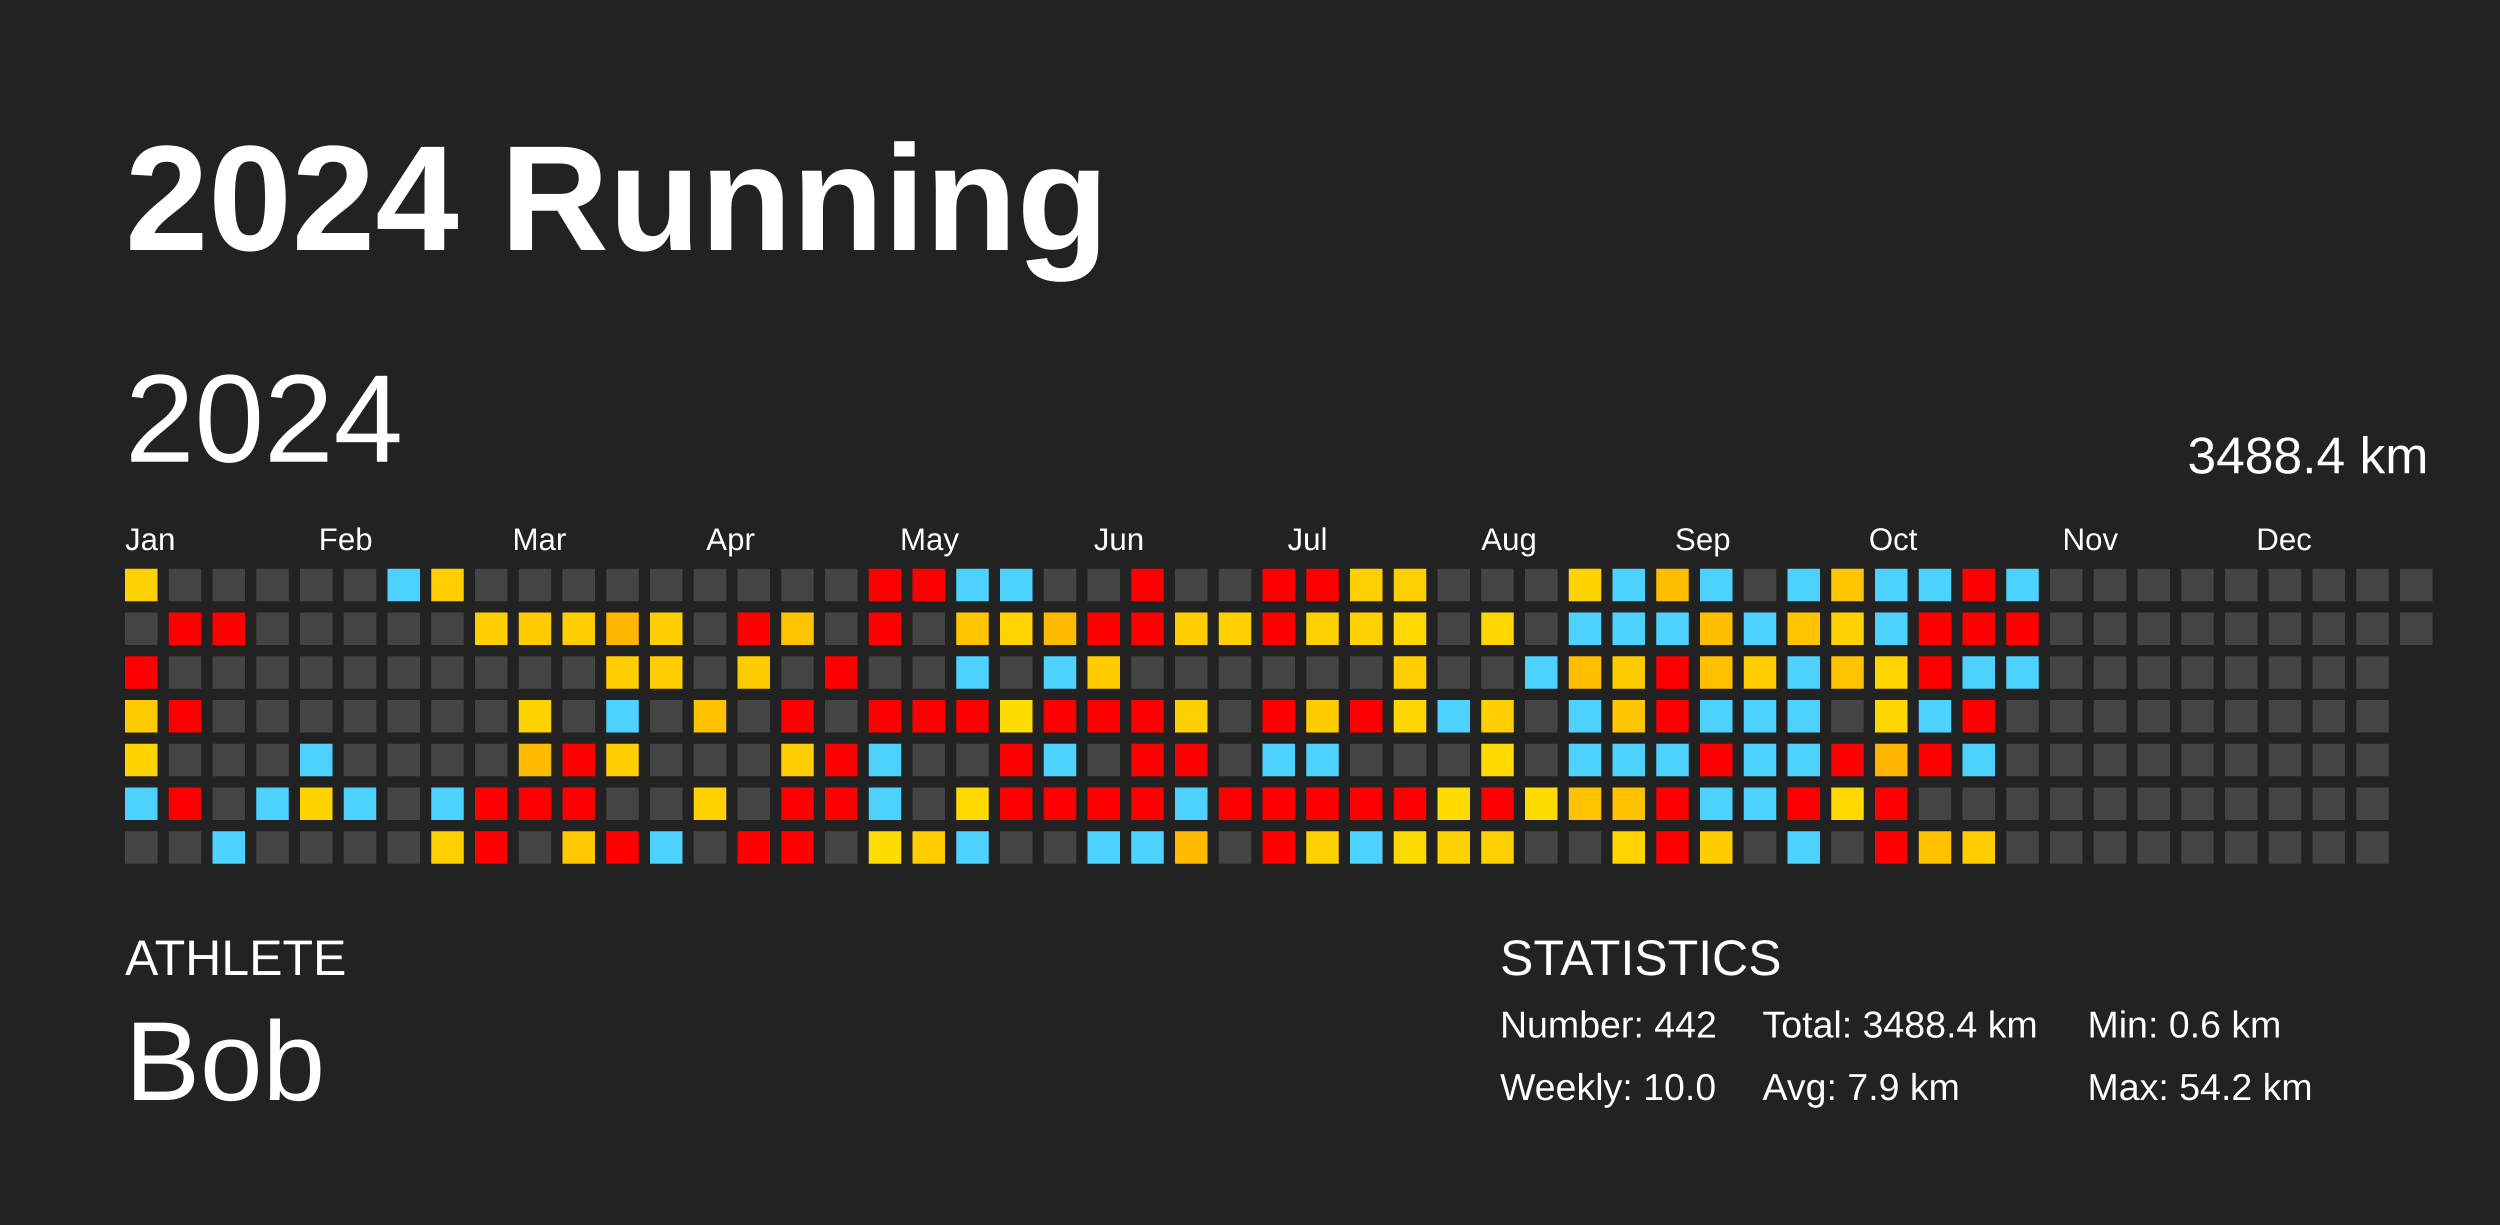
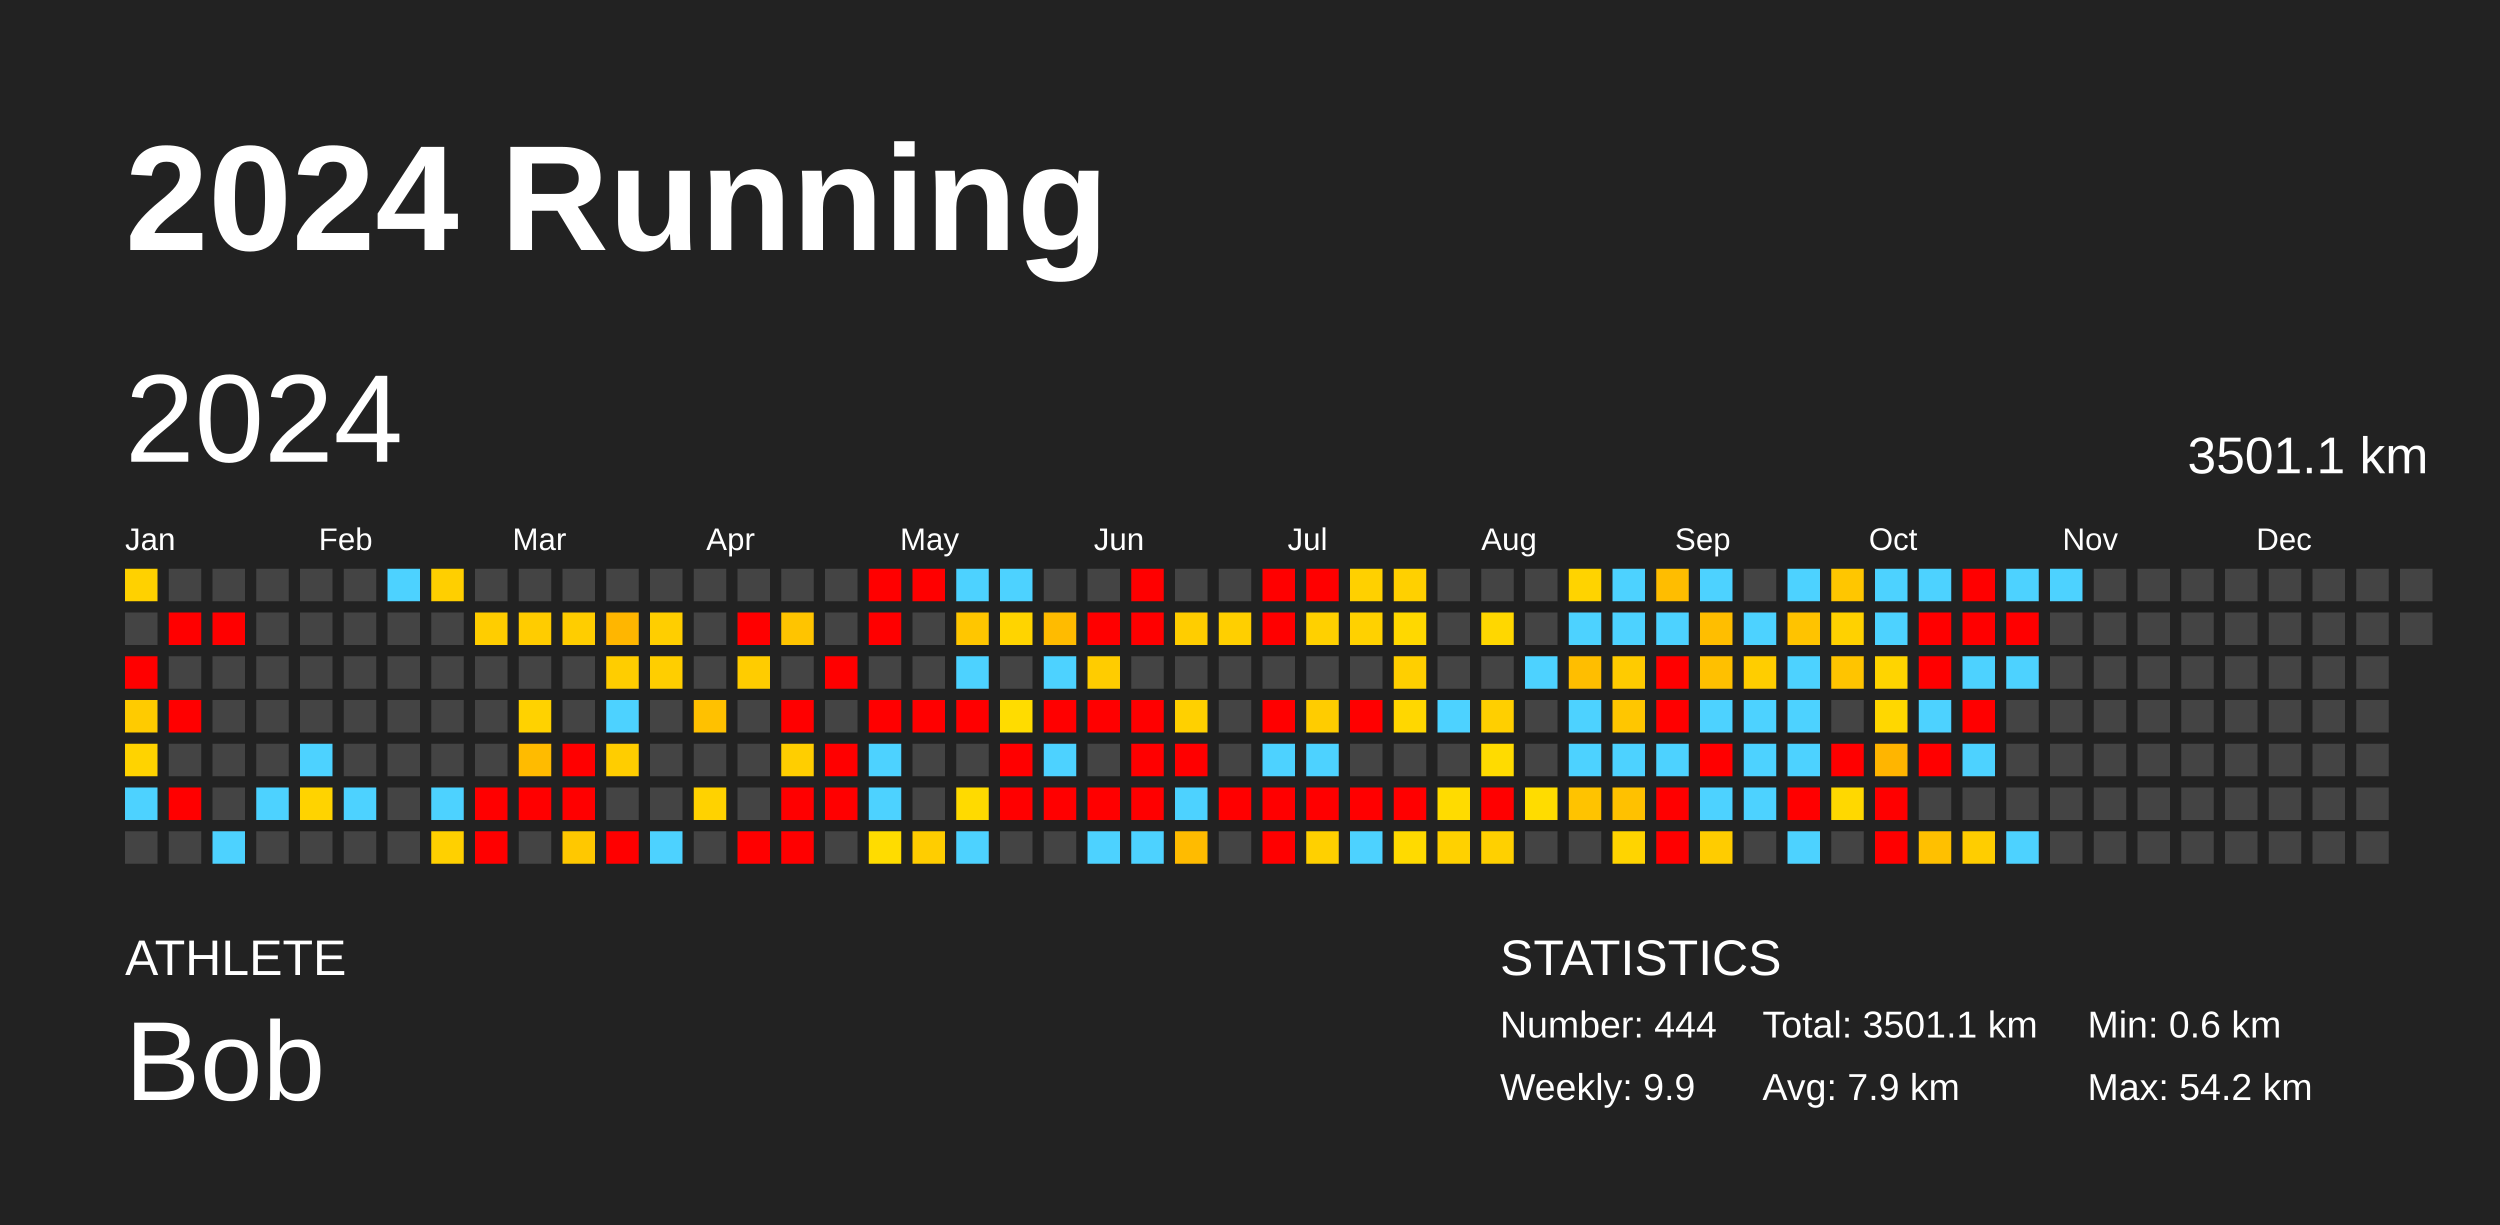
<svg xmlns="http://www.w3.org/2000/svg" baseProfile="full" height="98mm" version="1.1" viewBox="0,0,200,98" width="200mm">
  <defs />
  <rect fill="#222222" height="98" width="200" x="0" y="0" />
  <text fill="#FFFFFF" style="font-size:12px; font-family:Arial; font-weight:bold;" x="10" y="20">2024 Running</text>
  <text fill="#FFFFFF" style="font-size:4px; font-family:Arial" x="10" y="78">ATHLETE</text>
  <text fill="#FFFFFF" style="font-size:9px; font-family:Arial" x="10" y="88">Bob</text>
  <text fill="#FFFFFF" style="font-size:4px; font-family:Arial" x="120" y="78">STATISTICS</text>
-   <text fill="#FFFFFF" style="font-size:3px; font-family:Arial" x="120" y="83">Number: 442</text>
-   <text fill="#FFFFFF" style="font-size:3px; font-family:Arial" x="120" y="88">Weekly: 10.0</text>
-   <text fill="#FFFFFF" style="font-size:3px; font-family:Arial" x="141" y="83">Total: 3488.4 km</text>
+   <text fill="#FFFFFF" style="font-size:3px; font-family:Arial" x="120" y="83">Number: 444</text>
+   <text fill="#FFFFFF" style="font-size:3px; font-family:Arial" x="120" y="88">Weekly: 9.9</text>
+   <text fill="#FFFFFF" style="font-size:3px; font-family:Arial" x="141" y="83">Total: 3501.1 km</text>
  <text fill="#FFFFFF" style="font-size:3px; font-family:Arial" x="141" y="88">Avg: 7.9 km</text>
  <text fill="#FFFFFF" style="font-size:3px; font-family:Arial" x="167" y="83">Min: 0.6 km</text>
  <text fill="#FFFFFF" style="font-size:3px; font-family:Arial" x="167" y="88">Max: 54.2 km</text>
  <text dominant-baseline="hanging" fill="#FFFFFF" style="font-size:10.0px; font-family:Arial;" x="10" y="30">2024</text>
-   <text dominant-baseline="hanging" fill="#FFFFFF" style="font-size:4.125px; font-family:Arial;" x="175" y="35">3488.4 km</text>
+   <text dominant-baseline="hanging" fill="#FFFFFF" style="font-size:4.125px; font-family:Arial;" x="175" y="35">3501.1 km</text>
  <text fill="#FFFFFF" style="font-size:2.5px; font-family:Arial" x="10.0" y="44">Jan</text>
  <text fill="#FFFFFF" style="font-size:2.5px; font-family:Arial" x="25.5" y="44">Feb</text>
  <text fill="#FFFFFF" style="font-size:2.5px; font-family:Arial" x="41.0" y="44">Mar</text>
  <text fill="#FFFFFF" style="font-size:2.5px; font-family:Arial" x="56.5" y="44">Apr</text>
  <text fill="#FFFFFF" style="font-size:2.5px; font-family:Arial" x="72.0" y="44">May</text>
  <text fill="#FFFFFF" style="font-size:2.5px; font-family:Arial" x="87.5" y="44">Jun</text>
  <text fill="#FFFFFF" style="font-size:2.5px; font-family:Arial" x="103.0" y="44">Jul</text>
  <text fill="#FFFFFF" style="font-size:2.5px; font-family:Arial" x="118.5" y="44">Aug</text>
  <text fill="#FFFFFF" style="font-size:2.5px; font-family:Arial" x="134.0" y="44">Sep</text>
  <text fill="#FFFFFF" style="font-size:2.5px; font-family:Arial" x="149.5" y="44">Oct</text>
  <text fill="#FFFFFF" style="font-size:2.5px; font-family:Arial" x="165.0" y="44">Nov</text>
  <text fill="#FFFFFF" style="font-size:2.5px; font-family:Arial" x="180.5" y="44">Dec</text>
  <rect fill="#ffd100" height="2.6" width="2.6" x="10.0" y="45.5" />
  <rect fill="#444444" height="2.6" width="2.6" x="10.0" y="49.0" />
  <rect fill="red" height="2.6" width="2.6" x="10.0" y="52.5" />
  <rect fill="#ffcb00" height="2.6" width="2.6" x="10.0" y="56.0" />
  <rect fill="#ffd300" height="2.6" width="2.6" x="10.0" y="59.5" />
  <rect fill="#4dd2ff" height="2.6" width="2.6" x="10.0" y="63.0" />
  <rect fill="#444444" height="2.6" width="2.6" x="10.0" y="66.5" />
  <rect fill="#444444" height="2.6" width="2.6" x="13.5" y="45.5" />
  <rect fill="red" height="2.6" width="2.6" x="13.5" y="49.0" />
  <rect fill="#444444" height="2.6" width="2.6" x="13.5" y="52.5" />
  <rect fill="red" height="2.6" width="2.6" x="13.5" y="56.0" />
  <rect fill="#444444" height="2.6" width="2.6" x="13.5" y="59.5" />
  <rect fill="red" height="2.6" width="2.6" x="13.5" y="63.0" />
  <rect fill="#444444" height="2.6" width="2.6" x="13.5" y="66.5" />
  <rect fill="#444444" height="2.6" width="2.6" x="17.0" y="45.5" />
  <rect fill="red" height="2.6" width="2.6" x="17.0" y="49.0" />
  <rect fill="#444444" height="2.6" width="2.6" x="17.0" y="52.5" />
  <rect fill="#444444" height="2.6" width="2.6" x="17.0" y="56.0" />
  <rect fill="#444444" height="2.6" width="2.6" x="17.0" y="59.5" />
  <rect fill="#444444" height="2.6" width="2.6" x="17.0" y="63.0" />
  <rect fill="#4dd2ff" height="2.6" width="2.6" x="17.0" y="66.5" />
  <rect fill="#444444" height="2.6" width="2.6" x="20.5" y="45.5" />
  <rect fill="#444444" height="2.6" width="2.6" x="20.5" y="49.0" />
  <rect fill="#444444" height="2.6" width="2.6" x="20.5" y="52.5" />
  <rect fill="#444444" height="2.6" width="2.6" x="20.5" y="56.0" />
  <rect fill="#444444" height="2.6" width="2.6" x="20.5" y="59.5" />
  <rect fill="#4dd2ff" height="2.6" width="2.6" x="20.5" y="63.0" />
  <rect fill="#444444" height="2.6" width="2.6" x="20.5" y="66.5" />
  <rect fill="#444444" height="2.6" width="2.6" x="24.0" y="45.5" />
  <rect fill="#444444" height="2.6" width="2.6" x="24.0" y="49.0" />
  <rect fill="#444444" height="2.6" width="2.6" x="24.0" y="52.5" />
  <rect fill="#444444" height="2.6" width="2.6" x="24.0" y="56.0" />
  <rect fill="#4dd2ff" height="2.6" width="2.6" x="24.0" y="59.5" />
  <rect fill="#ffd300" height="2.6" width="2.6" x="24.0" y="63.0" />
  <rect fill="#444444" height="2.6" width="2.6" x="24.0" y="66.5" />
  <rect fill="#444444" height="2.6" width="2.6" x="27.5" y="45.5" />
  <rect fill="#444444" height="2.6" width="2.6" x="27.5" y="49.0" />
  <rect fill="#444444" height="2.6" width="2.6" x="27.5" y="52.5" />
  <rect fill="#444444" height="2.6" width="2.6" x="27.5" y="56.0" />
  <rect fill="#444444" height="2.6" width="2.6" x="27.5" y="59.5" />
  <rect fill="#4dd2ff" height="2.6" width="2.6" x="27.5" y="63.0" />
  <rect fill="#444444" height="2.6" width="2.6" x="27.5" y="66.5" />
  <rect fill="#4dd2ff" height="2.6" width="2.6" x="31.0" y="45.5" />
  <rect fill="#444444" height="2.6" width="2.6" x="31.0" y="49.0" />
  <rect fill="#444444" height="2.6" width="2.6" x="31.0" y="52.5" />
  <rect fill="#444444" height="2.6" width="2.6" x="31.0" y="56.0" />
  <rect fill="#444444" height="2.6" width="2.6" x="31.0" y="59.5" />
  <rect fill="#444444" height="2.6" width="2.6" x="31.0" y="63.0" />
  <rect fill="#444444" height="2.6" width="2.6" x="31.0" y="66.5" />
  <rect fill="#ffcf00" height="2.6" width="2.6" x="34.5" y="45.5" />
  <rect fill="#444444" height="2.6" width="2.6" x="34.5" y="49.0" />
  <rect fill="#444444" height="2.6" width="2.6" x="34.5" y="52.5" />
  <rect fill="#444444" height="2.6" width="2.6" x="34.5" y="56.0" />
  <rect fill="#444444" height="2.6" width="2.6" x="34.5" y="59.5" />
  <rect fill="#4dd2ff" height="2.6" width="2.6" x="34.5" y="63.0" />
  <rect fill="#ffd000" height="2.6" width="2.6" x="34.5" y="66.5" />
  <rect fill="#444444" height="2.6" width="2.6" x="38.0" y="45.5" />
  <rect fill="#ffcd00" height="2.6" width="2.6" x="38.0" y="49.0" />
  <rect fill="#444444" height="2.6" width="2.6" x="38.0" y="52.5" />
  <rect fill="#444444" height="2.6" width="2.6" x="38.0" y="56.0" />
  <rect fill="#444444" height="2.6" width="2.6" x="38.0" y="59.5" />
  <rect fill="red" height="2.6" width="2.6" x="38.0" y="63.0" />
  <rect fill="red" height="2.6" width="2.6" x="38.0" y="66.5" />
  <rect fill="#444444" height="2.6" width="2.6" x="41.5" y="45.5" />
  <rect fill="#ffcc00" height="2.6" width="2.6" x="41.5" y="49.0" />
  <rect fill="#444444" height="2.6" width="2.6" x="41.5" y="52.5" />
  <rect fill="#ffd200" height="2.6" width="2.6" x="41.5" y="56.0" />
  <rect fill="#ffbb00" height="2.6" width="2.6" x="41.5" y="59.5" />
  <rect fill="red" height="2.6" width="2.6" x="41.5" y="63.0" />
  <rect fill="#444444" height="2.6" width="2.6" x="41.5" y="66.5" />
  <rect fill="#444444" height="2.6" width="2.6" x="45.0" y="45.5" />
  <rect fill="#ffcd00" height="2.6" width="2.6" x="45.0" y="49.0" />
  <rect fill="#444444" height="2.6" width="2.6" x="45.0" y="52.5" />
  <rect fill="#444444" height="2.6" width="2.6" x="45.0" y="56.0" />
  <rect fill="red" height="2.6" width="2.6" x="45.0" y="59.5" />
  <rect fill="red" height="2.6" width="2.6" x="45.0" y="63.0" />
  <rect fill="#ffc800" height="2.6" width="2.6" x="45.0" y="66.5" />
  <rect fill="#444444" height="2.6" width="2.6" x="48.5" y="45.5" />
  <rect fill="#ffb600" height="2.6" width="2.6" x="48.5" y="49.0" />
  <rect fill="#ffcd00" height="2.6" width="2.6" x="48.5" y="52.5" />
  <rect fill="#4dd2ff" height="2.6" width="2.6" x="48.5" y="56.0" />
  <rect fill="#ffcd00" height="2.6" width="2.6" x="48.5" y="59.5" />
  <rect fill="#444444" height="2.6" width="2.6" x="48.5" y="63.0" />
  <rect fill="red" height="2.6" width="2.6" x="48.5" y="66.5" />
  <rect fill="#444444" height="2.6" width="2.6" x="52.0" y="45.5" />
  <rect fill="#ffce00" height="2.6" width="2.6" x="52.0" y="49.0" />
  <rect fill="#ffce00" height="2.6" width="2.6" x="52.0" y="52.5" />
  <rect fill="#444444" height="2.6" width="2.6" x="52.0" y="56.0" />
  <rect fill="#444444" height="2.6" width="2.6" x="52.0" y="59.5" />
  <rect fill="#444444" height="2.6" width="2.6" x="52.0" y="63.0" />
  <rect fill="#4dd2ff" height="2.6" width="2.6" x="52.0" y="66.5" />
  <rect fill="#444444" height="2.6" width="2.6" x="55.5" y="45.5" />
  <rect fill="#444444" height="2.6" width="2.6" x="55.5" y="49.0" />
  <rect fill="#444444" height="2.6" width="2.6" x="55.5" y="52.5" />
  <rect fill="#ffc100" height="2.6" width="2.6" x="55.5" y="56.0" />
  <rect fill="#444444" height="2.6" width="2.6" x="55.5" y="59.5" />
  <rect fill="#ffd200" height="2.6" width="2.6" x="55.5" y="63.0" />
  <rect fill="#444444" height="2.6" width="2.6" x="55.5" y="66.5" />
  <rect fill="#444444" height="2.6" width="2.6" x="59.0" y="45.5" />
  <rect fill="red" height="2.6" width="2.6" x="59.0" y="49.0" />
  <rect fill="#ffcc00" height="2.6" width="2.6" x="59.0" y="52.5" />
  <rect fill="#444444" height="2.6" width="2.6" x="59.0" y="56.0" />
  <rect fill="#444444" height="2.6" width="2.6" x="59.0" y="59.5" />
  <rect fill="#444444" height="2.6" width="2.6" x="59.0" y="63.0" />
  <rect fill="red" height="2.6" width="2.6" x="59.0" y="66.5" />
  <rect fill="#444444" height="2.6" width="2.6" x="62.5" y="45.5" />
  <rect fill="#ffc400" height="2.6" width="2.6" x="62.5" y="49.0" />
  <rect fill="#444444" height="2.6" width="2.6" x="62.5" y="52.5" />
  <rect fill="red" height="2.6" width="2.6" x="62.5" y="56.0" />
  <rect fill="#ffce00" height="2.6" width="2.6" x="62.5" y="59.5" />
  <rect fill="red" height="2.6" width="2.6" x="62.5" y="63.0" />
  <rect fill="red" height="2.6" width="2.6" x="62.5" y="66.5" />
  <rect fill="#444444" height="2.6" width="2.6" x="66.0" y="45.5" />
  <rect fill="#444444" height="2.6" width="2.6" x="66.0" y="49.0" />
  <rect fill="red" height="2.6" width="2.6" x="66.0" y="52.5" />
  <rect fill="#444444" height="2.6" width="2.6" x="66.0" y="56.0" />
  <rect fill="red" height="2.6" width="2.6" x="66.0" y="59.5" />
  <rect fill="red" height="2.6" width="2.6" x="66.0" y="63.0" />
  <rect fill="#444444" height="2.6" width="2.6" x="66.0" y="66.5" />
  <rect fill="red" height="2.6" width="2.6" x="69.5" y="45.5" />
  <rect fill="red" height="2.6" width="2.6" x="69.5" y="49.0" />
  <rect fill="#444444" height="2.6" width="2.6" x="69.5" y="52.5" />
  <rect fill="red" height="2.6" width="2.6" x="69.5" y="56.0" />
  <rect fill="#4dd2ff" height="2.6" width="2.6" x="69.5" y="59.5" />
  <rect fill="#4dd2ff" height="2.6" width="2.6" x="69.5" y="63.0" />
  <rect fill="#ffdc00" height="2.6" width="2.6" x="69.5" y="66.5" />
  <rect fill="red" height="2.6" width="2.6" x="73.0" y="45.5" />
  <rect fill="#444444" height="2.6" width="2.6" x="73.0" y="49.0" />
  <rect fill="#444444" height="2.6" width="2.6" x="73.0" y="52.5" />
  <rect fill="red" height="2.6" width="2.6" x="73.0" y="56.0" />
  <rect fill="#444444" height="2.6" width="2.6" x="73.0" y="59.5" />
  <rect fill="#444444" height="2.6" width="2.6" x="73.0" y="63.0" />
  <rect fill="#ffcd00" height="2.6" width="2.6" x="73.0" y="66.5" />
  <rect fill="#4dd2ff" height="2.6" width="2.6" x="76.5" y="45.5" />
  <rect fill="#ffc600" height="2.6" width="2.6" x="76.5" y="49.0" />
  <rect fill="#4dd2ff" height="2.6" width="2.6" x="76.5" y="52.5" />
  <rect fill="red" height="2.6" width="2.6" x="76.5" y="56.0" />
  <rect fill="#444444" height="2.6" width="2.6" x="76.5" y="59.5" />
  <rect fill="#ffda00" height="2.6" width="2.6" x="76.5" y="63.0" />
  <rect fill="#4dd2ff" height="2.6" width="2.6" x="76.5" y="66.5" />
  <rect fill="#4dd2ff" height="2.6" width="2.6" x="80.0" y="45.5" />
  <rect fill="#ffd400" height="2.6" width="2.6" x="80.0" y="49.0" />
  <rect fill="#444444" height="2.6" width="2.6" x="80.0" y="52.5" />
  <rect fill="#ffdc00" height="2.6" width="2.6" x="80.0" y="56.0" />
  <rect fill="red" height="2.6" width="2.6" x="80.0" y="59.5" />
  <rect fill="red" height="2.6" width="2.6" x="80.0" y="63.0" />
  <rect fill="#444444" height="2.6" width="2.6" x="80.0" y="66.5" />
  <rect fill="#444444" height="2.6" width="2.6" x="83.5" y="45.5" />
  <rect fill="#ffbb00" height="2.6" width="2.6" x="83.5" y="49.0" />
  <rect fill="#4dd2ff" height="2.6" width="2.6" x="83.5" y="52.5" />
  <rect fill="red" height="2.6" width="2.6" x="83.5" y="56.0" />
  <rect fill="#4dd2ff" height="2.6" width="2.6" x="83.5" y="59.5" />
  <rect fill="red" height="2.6" width="2.6" x="83.5" y="63.0" />
  <rect fill="#444444" height="2.6" width="2.6" x="83.5" y="66.5" />
  <rect fill="#444444" height="2.6" width="2.6" x="87.0" y="45.5" />
  <rect fill="red" height="2.6" width="2.6" x="87.0" y="49.0" />
  <rect fill="#ffcc00" height="2.6" width="2.6" x="87.0" y="52.5" />
  <rect fill="red" height="2.6" width="2.6" x="87.0" y="56.0" />
  <rect fill="#444444" height="2.6" width="2.6" x="87.0" y="59.5" />
  <rect fill="red" height="2.6" width="2.6" x="87.0" y="63.0" />
  <rect fill="#4dd2ff" height="2.6" width="2.6" x="87.0" y="66.5" />
  <rect fill="red" height="2.6" width="2.6" x="90.5" y="45.5" />
  <rect fill="red" height="2.6" width="2.6" x="90.5" y="49.0" />
  <rect fill="#444444" height="2.6" width="2.6" x="90.5" y="52.5" />
  <rect fill="red" height="2.6" width="2.6" x="90.5" y="56.0" />
  <rect fill="red" height="2.6" width="2.6" x="90.5" y="59.5" />
  <rect fill="red" height="2.6" width="2.6" x="90.5" y="63.0" />
  <rect fill="#4dd2ff" height="2.6" width="2.6" x="90.5" y="66.5" />
  <rect fill="#444444" height="2.6" width="2.6" x="94.0" y="45.5" />
  <rect fill="#ffcd00" height="2.6" width="2.6" x="94.0" y="49.0" />
  <rect fill="#444444" height="2.6" width="2.6" x="94.0" y="52.5" />
  <rect fill="#ffd000" height="2.6" width="2.6" x="94.0" y="56.0" />
  <rect fill="red" height="2.6" width="2.6" x="94.0" y="59.5" />
  <rect fill="#4dd2ff" height="2.6" width="2.6" x="94.0" y="63.0" />
  <rect fill="#ffbb00" height="2.6" width="2.6" x="94.0" y="66.5" />
  <rect fill="#444444" height="2.6" width="2.6" x="97.5" y="45.5" />
  <rect fill="#ffcf00" height="2.6" width="2.6" x="97.5" y="49.0" />
  <rect fill="#444444" height="2.6" width="2.6" x="97.5" y="52.5" />
  <rect fill="#444444" height="2.6" width="2.6" x="97.5" y="56.0" />
  <rect fill="#444444" height="2.6" width="2.6" x="97.5" y="59.5" />
  <rect fill="red" height="2.6" width="2.6" x="97.5" y="63.0" />
  <rect fill="#444444" height="2.6" width="2.6" x="97.5" y="66.5" />
  <rect fill="red" height="2.6" width="2.6" x="101.0" y="45.5" />
  <rect fill="red" height="2.6" width="2.6" x="101.0" y="49.0" />
  <rect fill="#444444" height="2.6" width="2.6" x="101.0" y="52.5" />
  <rect fill="red" height="2.6" width="2.6" x="101.0" y="56.0" />
  <rect fill="#4dd2ff" height="2.6" width="2.6" x="101.0" y="59.5" />
  <rect fill="red" height="2.6" width="2.6" x="101.0" y="63.0" />
  <rect fill="red" height="2.6" width="2.6" x="101.0" y="66.5" />
  <rect fill="red" height="2.6" width="2.6" x="104.5" y="45.5" />
  <rect fill="#ffd000" height="2.6" width="2.6" x="104.5" y="49.0" />
  <rect fill="#444444" height="2.6" width="2.6" x="104.5" y="52.5" />
  <rect fill="#ffcc00" height="2.6" width="2.6" x="104.5" y="56.0" />
  <rect fill="#4dd2ff" height="2.6" width="2.6" x="104.5" y="59.5" />
  <rect fill="red" height="2.6" width="2.6" x="104.5" y="63.0" />
  <rect fill="#ffd000" height="2.6" width="2.6" x="104.5" y="66.5" />
  <rect fill="#ffd000" height="2.6" width="2.6" x="108.0" y="45.5" />
  <rect fill="#ffd100" height="2.6" width="2.6" x="108.0" y="49.0" />
  <rect fill="#444444" height="2.6" width="2.6" x="108.0" y="52.5" />
  <rect fill="red" height="2.6" width="2.6" x="108.0" y="56.0" />
  <rect fill="#444444" height="2.6" width="2.6" x="108.0" y="59.5" />
  <rect fill="red" height="2.6" width="2.6" x="108.0" y="63.0" />
  <rect fill="#4dd2ff" height="2.6" width="2.6" x="108.0" y="66.5" />
  <rect fill="#ffd000" height="2.6" width="2.6" x="111.5" y="45.5" />
  <rect fill="#ffd800" height="2.6" width="2.6" x="111.5" y="49.0" />
  <rect fill="#ffcf00" height="2.6" width="2.6" x="111.5" y="52.5" />
  <rect fill="#ffd700" height="2.6" width="2.6" x="111.5" y="56.0" />
  <rect fill="#444444" height="2.6" width="2.6" x="111.5" y="59.5" />
  <rect fill="red" height="2.6" width="2.6" x="111.5" y="63.0" />
  <rect fill="#ffda00" height="2.6" width="2.6" x="111.5" y="66.5" />
  <rect fill="#444444" height="2.6" width="2.6" x="115.0" y="45.5" />
  <rect fill="#444444" height="2.6" width="2.6" x="115.0" y="49.0" />
  <rect fill="#444444" height="2.6" width="2.6" x="115.0" y="52.5" />
  <rect fill="#4dd2ff" height="2.6" width="2.6" x="115.0" y="56.0" />
  <rect fill="#444444" height="2.6" width="2.6" x="115.0" y="59.5" />
  <rect fill="#ffdb00" height="2.6" width="2.6" x="115.0" y="63.0" />
  <rect fill="#ffd100" height="2.6" width="2.6" x="115.0" y="66.5" />
  <rect fill="#444444" height="2.6" width="2.6" x="118.5" y="45.5" />
  <rect fill="#ffd700" height="2.6" width="2.6" x="118.5" y="49.0" />
  <rect fill="#444444" height="2.6" width="2.6" x="118.5" y="52.5" />
  <rect fill="#ffcf00" height="2.6" width="2.6" x="118.5" y="56.0" />
  <rect fill="#ffdb00" height="2.6" width="2.6" x="118.5" y="59.5" />
  <rect fill="red" height="2.6" width="2.6" x="118.5" y="63.0" />
  <rect fill="#ffd000" height="2.6" width="2.6" x="118.5" y="66.5" />
  <rect fill="#444444" height="2.6" width="2.6" x="122.0" y="45.5" />
  <rect fill="#444444" height="2.6" width="2.6" x="122.0" y="49.0" />
  <rect fill="#4dd2ff" height="2.6" width="2.6" x="122.0" y="52.5" />
  <rect fill="#444444" height="2.6" width="2.6" x="122.0" y="56.0" />
  <rect fill="#444444" height="2.6" width="2.6" x="122.0" y="59.5" />
  <rect fill="#ffdc00" height="2.6" width="2.6" x="122.0" y="63.0" />
  <rect fill="#444444" height="2.6" width="2.6" x="122.0" y="66.5" />
  <rect fill="#ffd300" height="2.6" width="2.6" x="125.5" y="45.5" />
  <rect fill="#4dd2ff" height="2.6" width="2.6" x="125.5" y="49.0" />
  <rect fill="#ffbe00" height="2.6" width="2.6" x="125.5" y="52.5" />
  <rect fill="#4dd2ff" height="2.6" width="2.6" x="125.5" y="56.0" />
  <rect fill="#4dd2ff" height="2.6" width="2.6" x="125.5" y="59.5" />
  <rect fill="#ffc300" height="2.6" width="2.6" x="125.5" y="63.0" />
  <rect fill="#444444" height="2.6" width="2.6" x="125.5" y="66.5" />
  <rect fill="#4dd2ff" height="2.6" width="2.6" x="129.0" y="45.5" />
  <rect fill="#4dd2ff" height="2.6" width="2.6" x="129.0" y="49.0" />
  <rect fill="#ffcb00" height="2.6" width="2.6" x="129.0" y="52.5" />
  <rect fill="#ffc600" height="2.6" width="2.6" x="129.0" y="56.0" />
  <rect fill="#4dd2ff" height="2.6" width="2.6" x="129.0" y="59.5" />
  <rect fill="#ffc100" height="2.6" width="2.6" x="129.0" y="63.0" />
  <rect fill="#ffd400" height="2.6" width="2.6" x="129.0" y="66.5" />
  <rect fill="#ffbd00" height="2.6" width="2.6" x="132.5" y="45.5" />
  <rect fill="#4dd2ff" height="2.6" width="2.6" x="132.5" y="49.0" />
  <rect fill="red" height="2.6" width="2.6" x="132.5" y="52.5" />
  <rect fill="red" height="2.6" width="2.6" x="132.5" y="56.0" />
  <rect fill="#4dd2ff" height="2.6" width="2.6" x="132.5" y="59.5" />
  <rect fill="red" height="2.6" width="2.6" x="132.5" y="63.0" />
  <rect fill="red" height="2.6" width="2.6" x="132.5" y="66.5" />
  <rect fill="#4dd2ff" height="2.6" width="2.6" x="136.0" y="45.5" />
  <rect fill="#ffbe00" height="2.6" width="2.6" x="136.0" y="49.0" />
  <rect fill="#ffc000" height="2.6" width="2.6" x="136.0" y="52.5" />
  <rect fill="#4dd2ff" height="2.6" width="2.6" x="136.0" y="56.0" />
  <rect fill="red" height="2.6" width="2.6" x="136.0" y="59.5" />
  <rect fill="#4dd2ff" height="2.6" width="2.6" x="136.0" y="63.0" />
  <rect fill="#ffcc00" height="2.6" width="2.6" x="136.0" y="66.5" />
  <rect fill="#444444" height="2.6" width="2.6" x="139.5" y="45.5" />
  <rect fill="#4dd2ff" height="2.6" width="2.6" x="139.5" y="49.0" />
  <rect fill="#ffcd00" height="2.6" width="2.6" x="139.5" y="52.5" />
  <rect fill="#4dd2ff" height="2.6" width="2.6" x="139.5" y="56.0" />
  <rect fill="#4dd2ff" height="2.6" width="2.6" x="139.5" y="59.5" />
  <rect fill="#4dd2ff" height="2.6" width="2.6" x="139.5" y="63.0" />
  <rect fill="#444444" height="2.6" width="2.6" x="139.5" y="66.5" />
  <rect fill="#4dd2ff" height="2.6" width="2.6" x="143.0" y="45.5" />
  <rect fill="#ffc300" height="2.6" width="2.6" x="143.0" y="49.0" />
  <rect fill="#4dd2ff" height="2.6" width="2.6" x="143.0" y="52.5" />
  <rect fill="#4dd2ff" height="2.6" width="2.6" x="143.0" y="56.0" />
  <rect fill="#4dd2ff" height="2.6" width="2.6" x="143.0" y="59.5" />
  <rect fill="red" height="2.6" width="2.6" x="143.0" y="63.0" />
  <rect fill="#4dd2ff" height="2.6" width="2.6" x="143.0" y="66.5" />
  <rect fill="#ffc600" height="2.6" width="2.6" x="146.5" y="45.5" />
  <rect fill="#ffd100" height="2.6" width="2.6" x="146.5" y="49.0" />
  <rect fill="#ffc400" height="2.6" width="2.6" x="146.5" y="52.5" />
  <rect fill="#444444" height="2.6" width="2.6" x="146.5" y="56.0" />
  <rect fill="red" height="2.6" width="2.6" x="146.5" y="59.5" />
  <rect fill="#ffd800" height="2.6" width="2.6" x="146.5" y="63.0" />
  <rect fill="#444444" height="2.6" width="2.6" x="146.5" y="66.5" />
  <rect fill="#4dd2ff" height="2.6" width="2.6" x="150.0" y="45.5" />
  <rect fill="#4dd2ff" height="2.6" width="2.6" x="150.0" y="49.0" />
  <rect fill="#ffd400" height="2.6" width="2.6" x="150.0" y="52.5" />
  <rect fill="#ffd700" height="2.6" width="2.6" x="150.0" y="56.0" />
  <rect fill="#ffb500" height="2.6" width="2.6" x="150.0" y="59.5" />
  <rect fill="red" height="2.6" width="2.6" x="150.0" y="63.0" />
  <rect fill="red" height="2.6" width="2.6" x="150.0" y="66.5" />
  <rect fill="#4dd2ff" height="2.6" width="2.6" x="153.5" y="45.5" />
  <rect fill="red" height="2.6" width="2.6" x="153.5" y="49.0" />
  <rect fill="red" height="2.6" width="2.6" x="153.5" y="52.5" />
  <rect fill="#4dd2ff" height="2.6" width="2.6" x="153.5" y="56.0" />
  <rect fill="red" height="2.6" width="2.6" x="153.5" y="59.5" />
  <rect fill="#444444" height="2.6" width="2.6" x="153.5" y="63.0" />
  <rect fill="#ffc000" height="2.6" width="2.6" x="153.5" y="66.5" />
  <rect fill="red" height="2.6" width="2.6" x="157.0" y="45.5" />
  <rect fill="red" height="2.6" width="2.6" x="157.0" y="49.0" />
  <rect fill="#4dd2ff" height="2.6" width="2.6" x="157.0" y="52.5" />
  <rect fill="red" height="2.6" width="2.6" x="157.0" y="56.0" />
  <rect fill="#4dd2ff" height="2.6" width="2.6" x="157.0" y="59.5" />
  <rect fill="#444444" height="2.6" width="2.6" x="157.0" y="63.0" />
  <rect fill="#ffcd00" height="2.6" width="2.6" x="157.0" y="66.5" />
  <rect fill="#4dd2ff" height="2.6" width="2.6" x="160.5" y="45.5" />
  <rect fill="red" height="2.6" width="2.6" x="160.5" y="49.0" />
  <rect fill="#4dd2ff" height="2.6" width="2.6" x="160.5" y="52.5" />
  <rect fill="#444444" height="2.6" width="2.6" x="160.5" y="56.0" />
  <rect fill="#444444" height="2.6" width="2.6" x="160.5" y="59.5" />
  <rect fill="#444444" height="2.6" width="2.6" x="160.5" y="63.0" />
-   <rect fill="#444444" height="2.6" width="2.6" x="160.5" y="66.5" />
-   <rect fill="#444444" height="2.6" width="2.6" x="164.0" y="45.5" />
+   <rect fill="#4dd2ff" height="2.6" width="2.6" x="160.5" y="66.5" />
+   <rect fill="#4dd2ff" height="2.6" width="2.6" x="164.0" y="45.5" />
  <rect fill="#444444" height="2.6" width="2.6" x="164.0" y="49.0" />
  <rect fill="#444444" height="2.6" width="2.6" x="164.0" y="52.5" />
  <rect fill="#444444" height="2.6" width="2.6" x="164.0" y="56.0" />
  <rect fill="#444444" height="2.6" width="2.6" x="164.0" y="59.5" />
  <rect fill="#444444" height="2.6" width="2.6" x="164.0" y="63.0" />
  <rect fill="#444444" height="2.6" width="2.6" x="164.0" y="66.5" />
  <rect fill="#444444" height="2.6" width="2.6" x="167.5" y="45.5" />
  <rect fill="#444444" height="2.6" width="2.6" x="167.5" y="49.0" />
  <rect fill="#444444" height="2.6" width="2.6" x="167.5" y="52.5" />
  <rect fill="#444444" height="2.6" width="2.6" x="167.5" y="56.0" />
  <rect fill="#444444" height="2.6" width="2.6" x="167.5" y="59.5" />
  <rect fill="#444444" height="2.6" width="2.6" x="167.5" y="63.0" />
  <rect fill="#444444" height="2.6" width="2.6" x="167.5" y="66.5" />
  <rect fill="#444444" height="2.6" width="2.6" x="171.0" y="45.5" />
  <rect fill="#444444" height="2.6" width="2.6" x="171.0" y="49.0" />
  <rect fill="#444444" height="2.6" width="2.6" x="171.0" y="52.5" />
  <rect fill="#444444" height="2.6" width="2.6" x="171.0" y="56.0" />
  <rect fill="#444444" height="2.6" width="2.6" x="171.0" y="59.5" />
  <rect fill="#444444" height="2.6" width="2.6" x="171.0" y="63.0" />
  <rect fill="#444444" height="2.6" width="2.6" x="171.0" y="66.5" />
  <rect fill="#444444" height="2.6" width="2.6" x="174.5" y="45.5" />
  <rect fill="#444444" height="2.6" width="2.6" x="174.5" y="49.0" />
  <rect fill="#444444" height="2.6" width="2.6" x="174.5" y="52.5" />
  <rect fill="#444444" height="2.6" width="2.6" x="174.5" y="56.0" />
  <rect fill="#444444" height="2.6" width="2.6" x="174.5" y="59.5" />
  <rect fill="#444444" height="2.6" width="2.6" x="174.5" y="63.0" />
  <rect fill="#444444" height="2.6" width="2.6" x="174.5" y="66.5" />
  <rect fill="#444444" height="2.6" width="2.6" x="178.0" y="45.5" />
  <rect fill="#444444" height="2.6" width="2.6" x="178.0" y="49.0" />
  <rect fill="#444444" height="2.6" width="2.6" x="178.0" y="52.5" />
  <rect fill="#444444" height="2.6" width="2.6" x="178.0" y="56.0" />
  <rect fill="#444444" height="2.6" width="2.6" x="178.0" y="59.5" />
  <rect fill="#444444" height="2.6" width="2.6" x="178.0" y="63.0" />
  <rect fill="#444444" height="2.6" width="2.6" x="178.0" y="66.5" />
  <rect fill="#444444" height="2.6" width="2.6" x="181.5" y="45.5" />
  <rect fill="#444444" height="2.6" width="2.6" x="181.5" y="49.0" />
  <rect fill="#444444" height="2.6" width="2.6" x="181.5" y="52.5" />
  <rect fill="#444444" height="2.6" width="2.6" x="181.5" y="56.0" />
  <rect fill="#444444" height="2.6" width="2.6" x="181.5" y="59.5" />
  <rect fill="#444444" height="2.6" width="2.6" x="181.5" y="63.0" />
  <rect fill="#444444" height="2.6" width="2.6" x="181.5" y="66.5" />
  <rect fill="#444444" height="2.6" width="2.6" x="185.0" y="45.5" />
  <rect fill="#444444" height="2.6" width="2.6" x="185.0" y="49.0" />
  <rect fill="#444444" height="2.6" width="2.6" x="185.0" y="52.5" />
  <rect fill="#444444" height="2.6" width="2.6" x="185.0" y="56.0" />
  <rect fill="#444444" height="2.6" width="2.6" x="185.0" y="59.5" />
  <rect fill="#444444" height="2.6" width="2.6" x="185.0" y="63.0" />
  <rect fill="#444444" height="2.6" width="2.6" x="185.0" y="66.5" />
  <rect fill="#444444" height="2.6" width="2.6" x="188.5" y="45.5" />
  <rect fill="#444444" height="2.6" width="2.6" x="188.5" y="49.0" />
  <rect fill="#444444" height="2.6" width="2.6" x="188.5" y="52.5" />
  <rect fill="#444444" height="2.6" width="2.6" x="188.5" y="56.0" />
  <rect fill="#444444" height="2.6" width="2.6" x="188.5" y="59.5" />
  <rect fill="#444444" height="2.6" width="2.6" x="188.5" y="63.0" />
  <rect fill="#444444" height="2.6" width="2.6" x="188.5" y="66.5" />
  <rect fill="#444444" height="2.6" width="2.6" x="192.0" y="45.5" />
  <rect fill="#444444" height="2.6" width="2.6" x="192.0" y="49.0" />
</svg>
